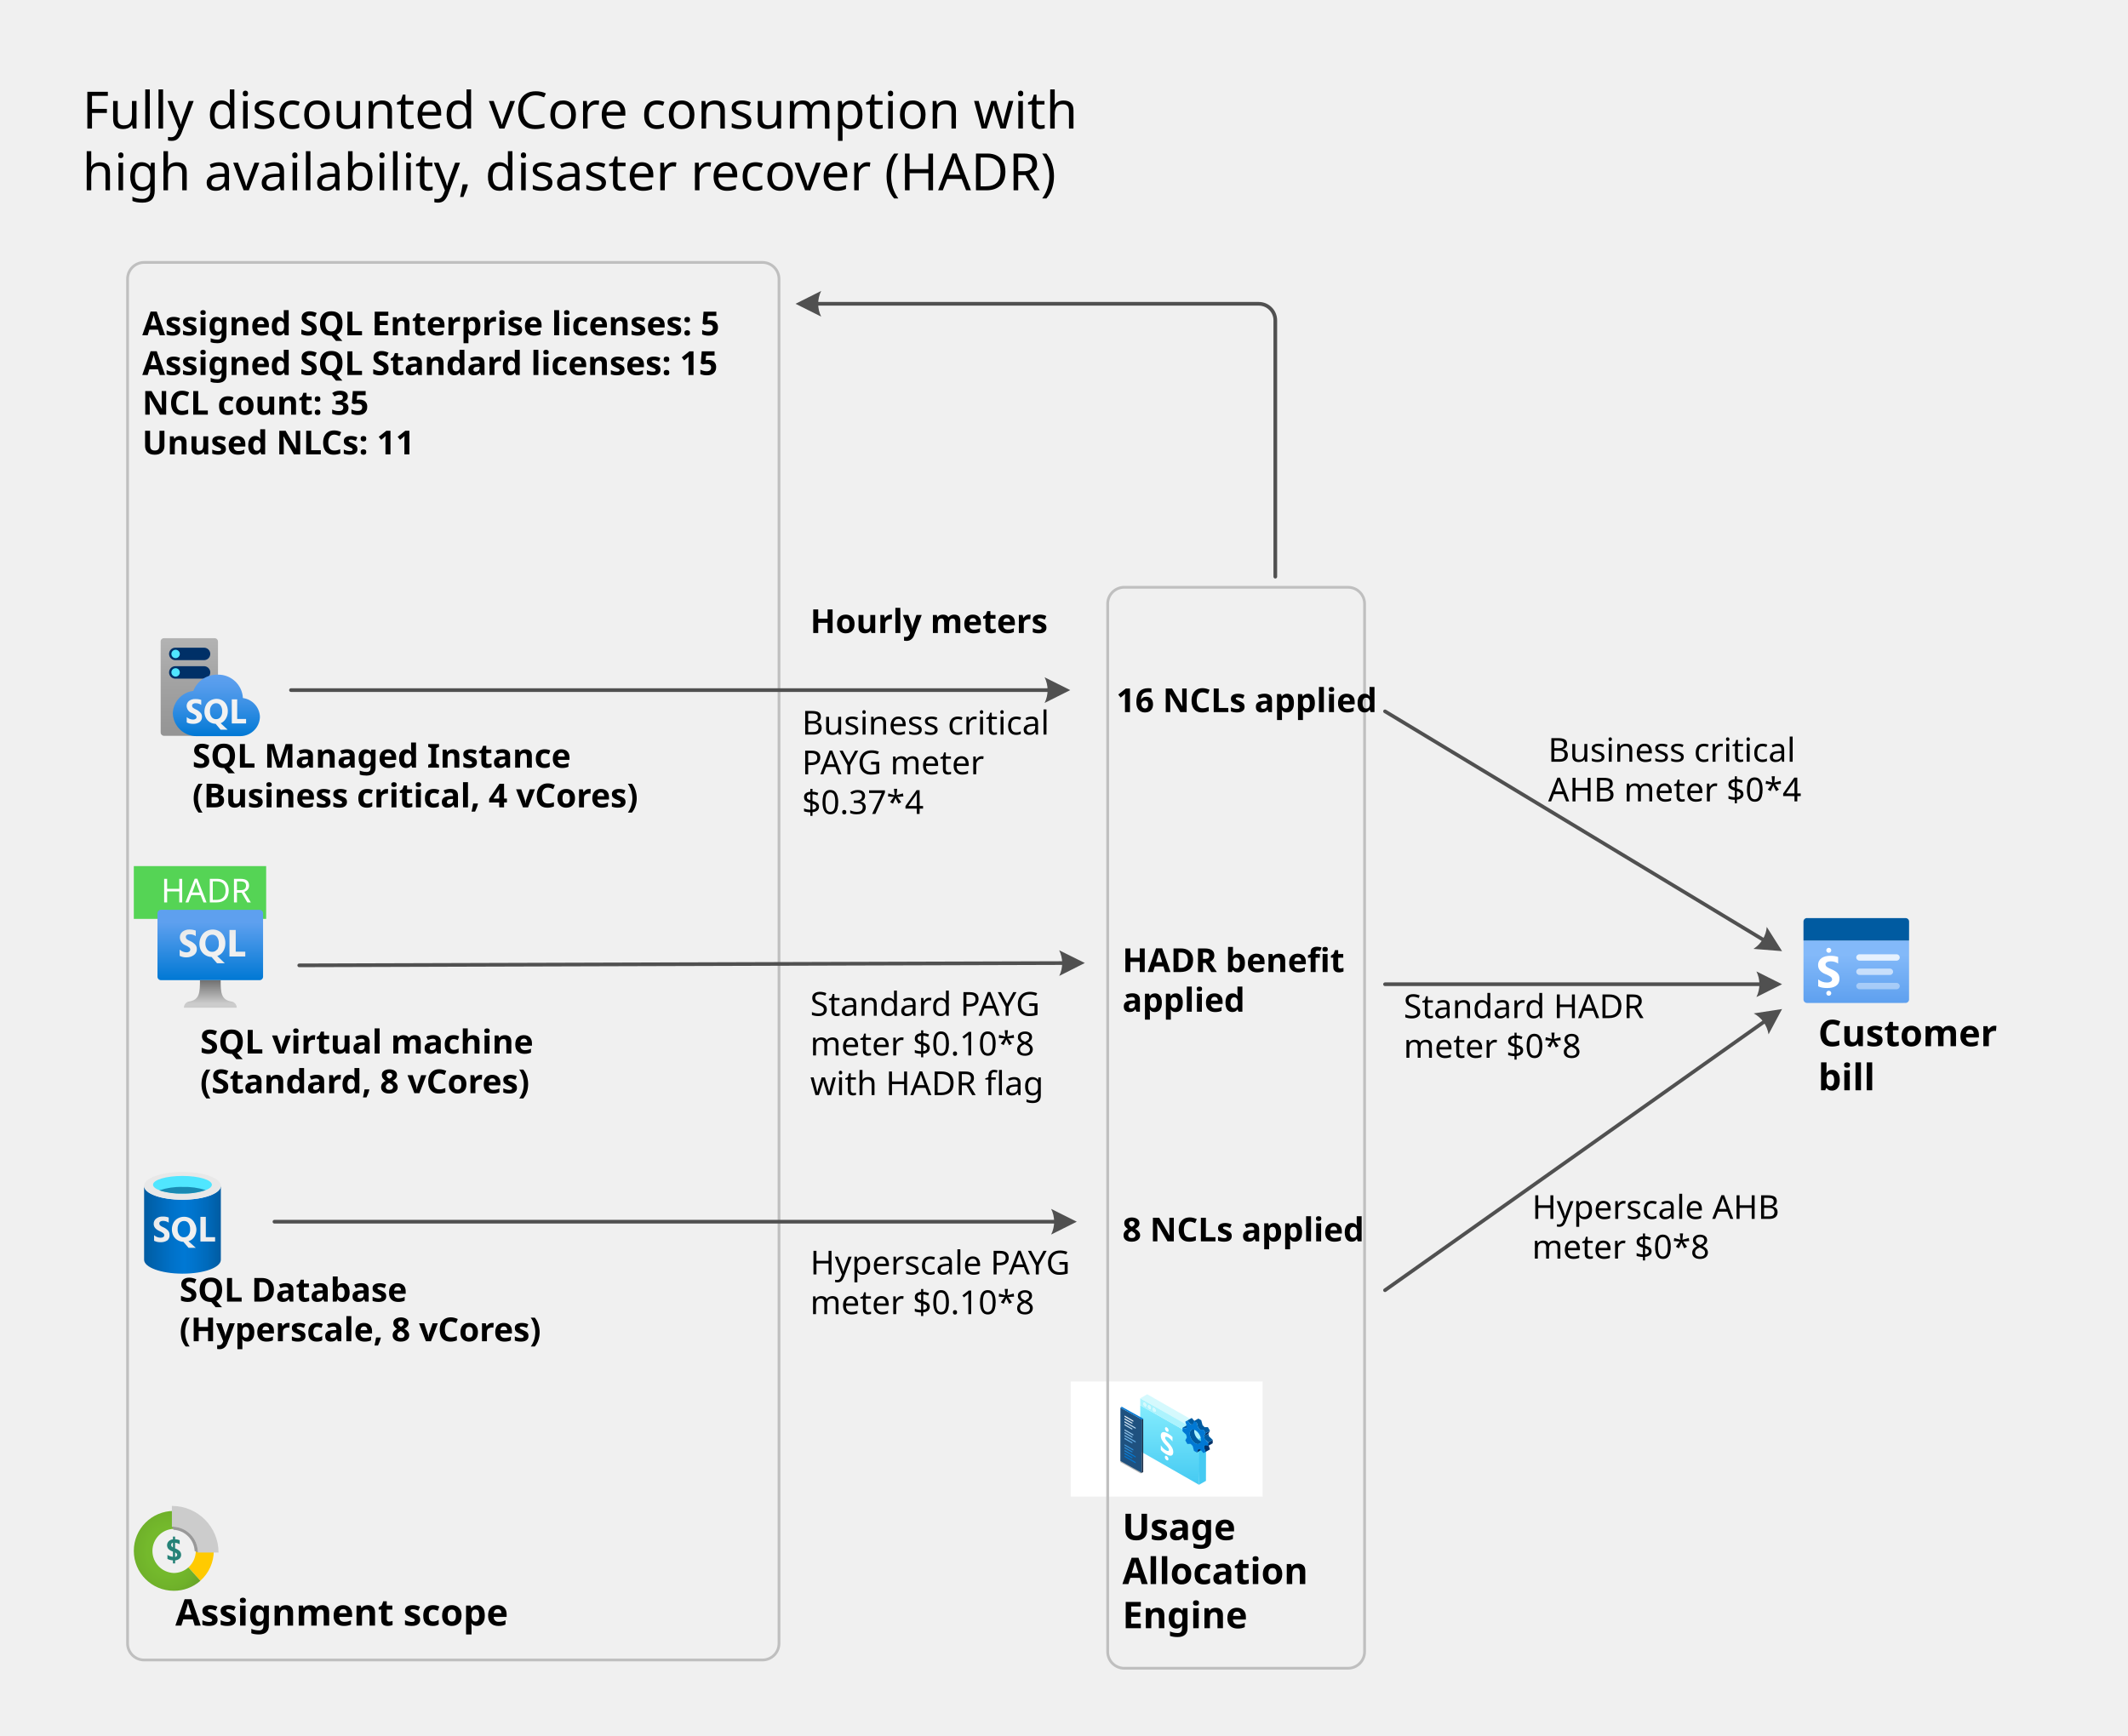
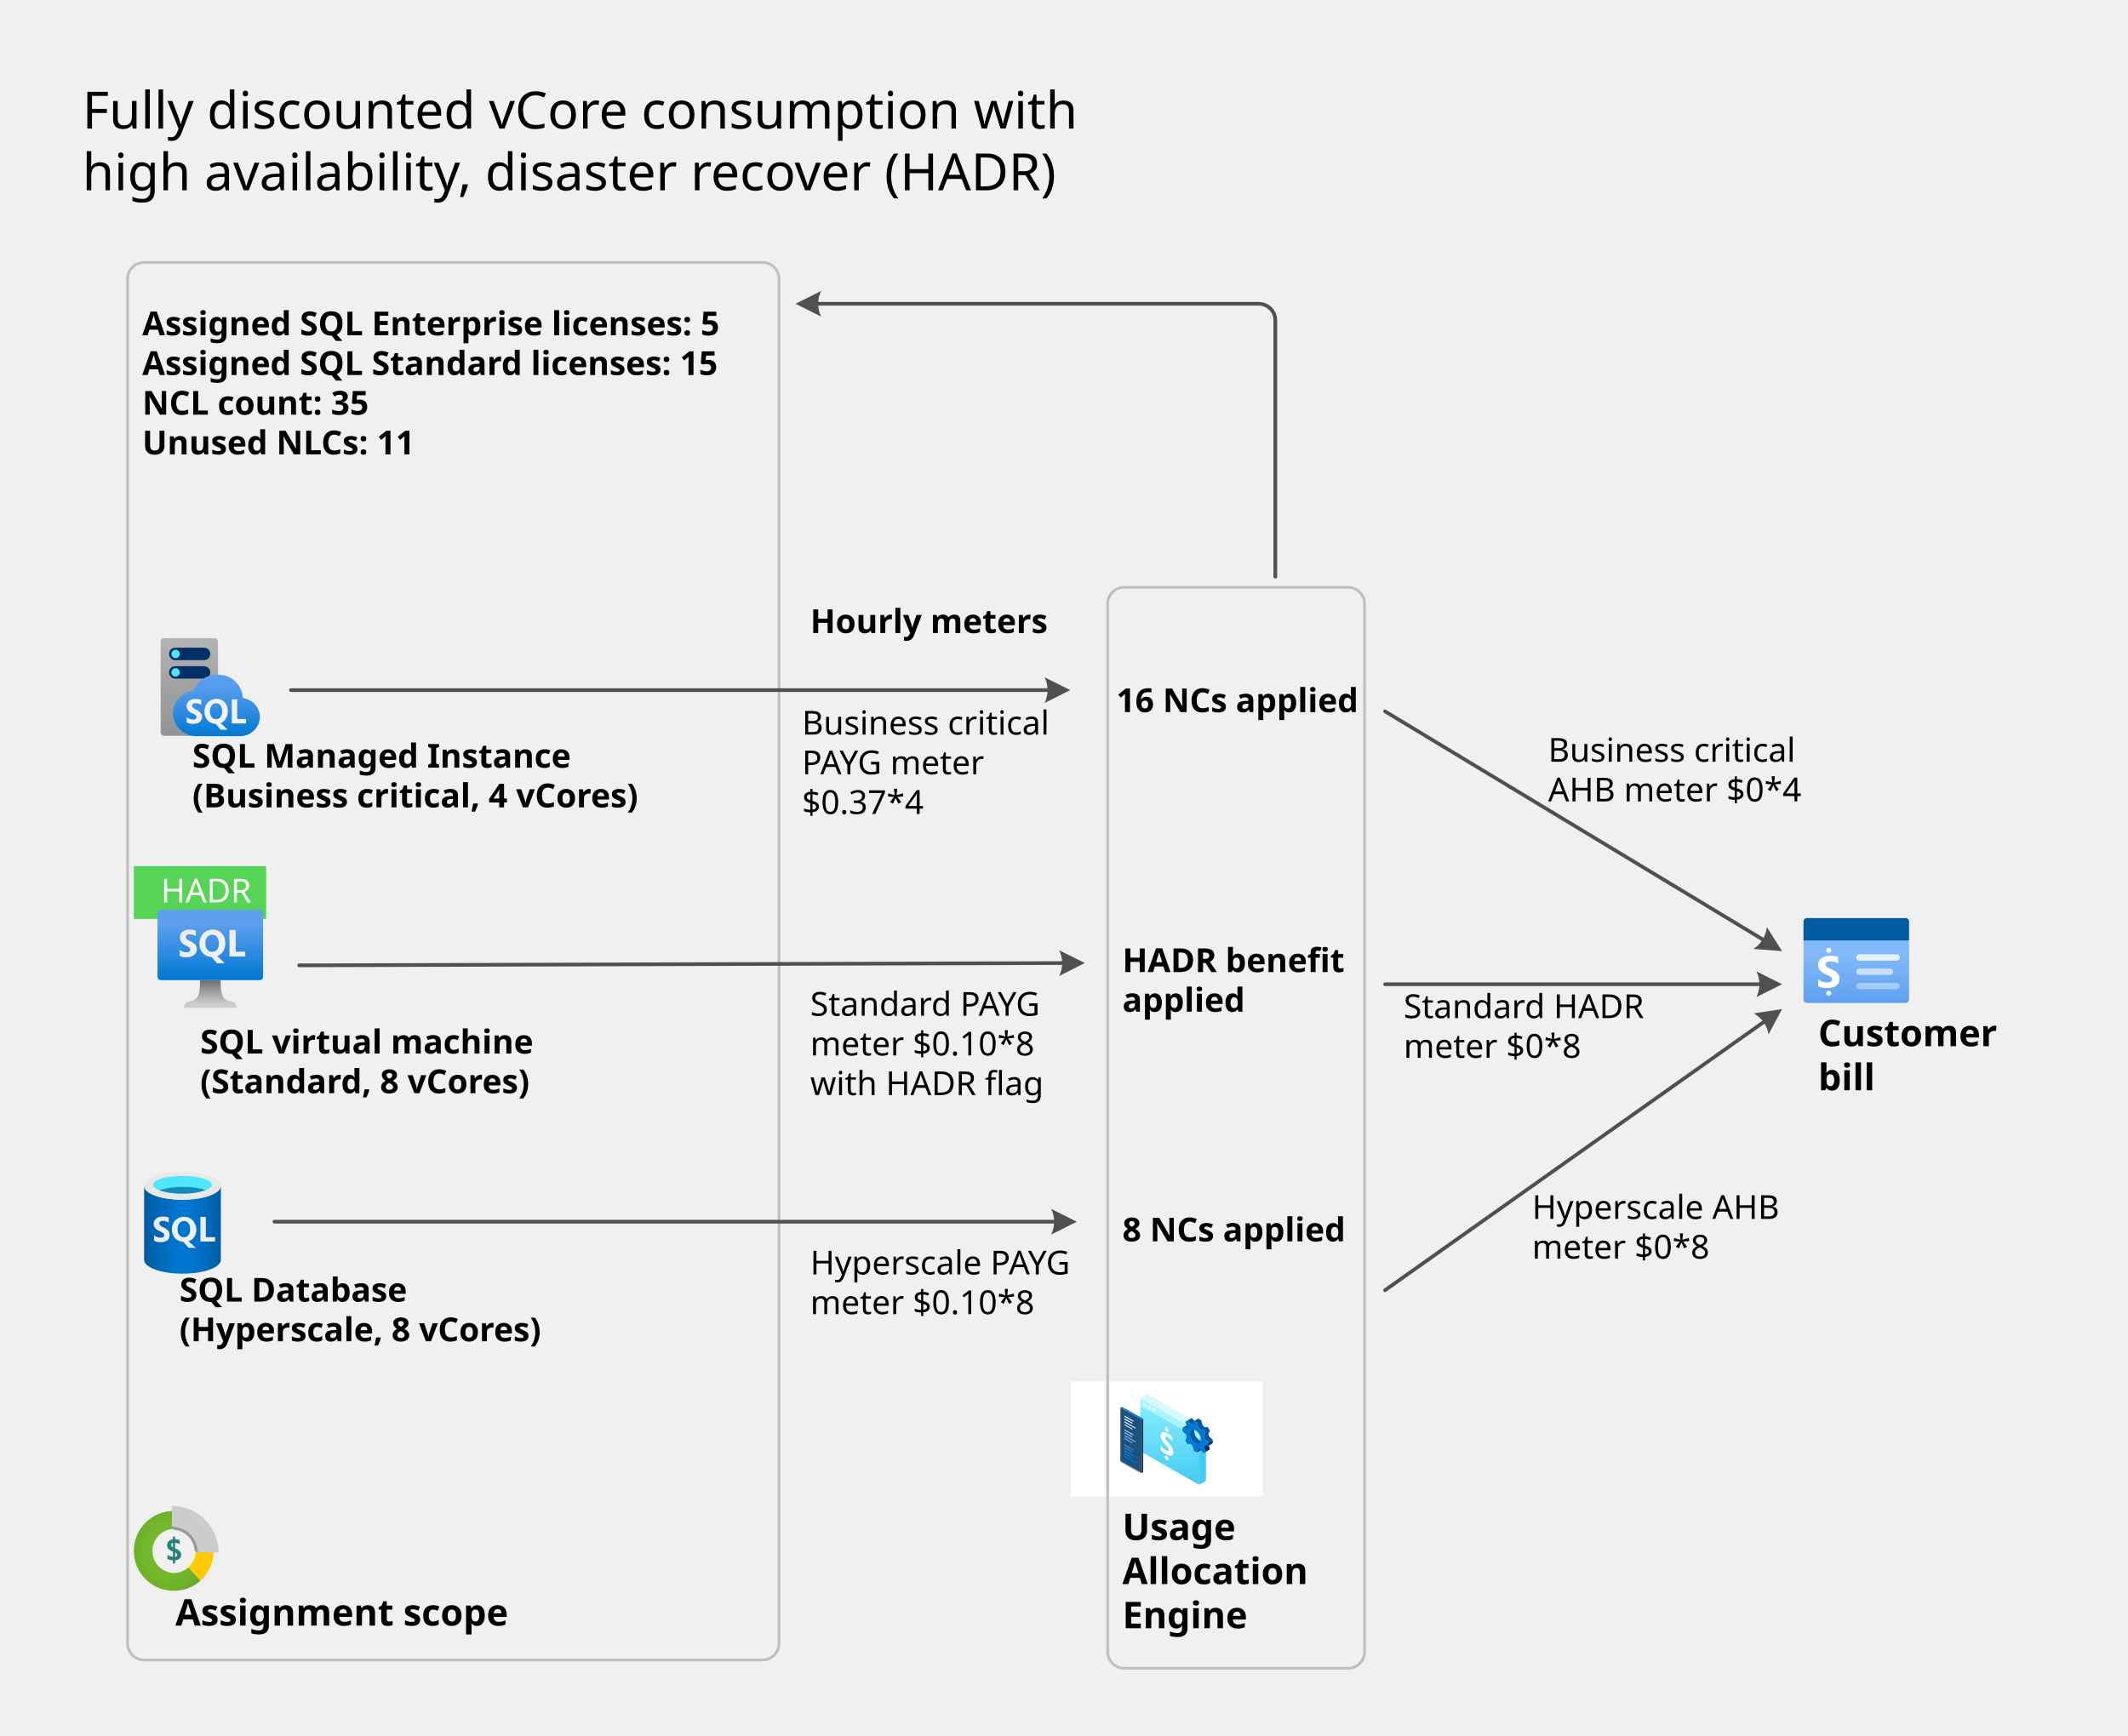
<svg xmlns="http://www.w3.org/2000/svg" xmlns:xlink="http://www.w3.org/1999/xlink" width="8.039in" height="6.559in" viewBox="0 0 578.796 472.277" xml:space="preserve" color-interpolation-filters="sRGB" class="st49" style="background-color: white">
  <style type="text/css">
	
		.st1 {fill:#55d455;stroke:none;stroke-linecap:round;stroke-linejoin:round;stroke-width:1.5}
		.st2 {fill:#ffffff;font-family:Calibri;font-size:0.75em}
		.st3 {fill:none;stroke:#bfbfbf;stroke-linecap:round;stroke-linejoin:round;stroke-width:0.75}
		.st4 {fill:url(#grad0-12);stroke:none;stroke-linecap:butt;stroke-width:0.75}
		.st5 {fill:#003067;stroke:none;stroke-linecap:butt;stroke-width:0.75}
		.st6 {fill:#50e6ff;stroke:none;stroke-linecap:butt;stroke-width:0.75}
		.st7 {fill:url(#grad0-24);stroke:none;stroke-linecap:butt;stroke-width:0.75}
		.st8 {fill:#f2f2f2;stroke:none;stroke-linecap:butt;stroke-width:0.75}
		.st9 {fill:url(#grad0-33);stroke:none;stroke-linecap:butt;stroke-width:0.75}
		.st10 {fill:url(#grad0-37);stroke:none;stroke-linecap:butt;stroke-width:0.75}
		.st11 {fill:url(#grad3-41);stroke:none;stroke-linecap:butt;stroke-width:0.75}
		.st12 {fill:#258277;stroke:none;stroke-linecap:butt;stroke-width:0.75}
		.st13 {fill:#ffca00}
		.st14 {stroke:none;stroke-linecap:butt;stroke-width:0.75}
		.st15 {fill:url(#grad3-52);stroke:none;stroke-linecap:butt;stroke-width:0.75}
		.st16 {fill:#cccccc;stroke:none;stroke-linecap:butt;stroke-width:0.75}
		.st17 {fill:#999999;stroke:none;stroke-linecap:butt;stroke-width:0.75}
		.st18 {fill:url(#grad0-62);stroke:none;stroke-linecap:butt;stroke-width:34}
		.st19 {fill:#005ba1;stroke:none;stroke-linecap:butt;stroke-width:34}
		.st20 {fill:#ffffff;fill-opacity:0.8;stroke:none;stroke-linecap:butt;stroke-width:34}
		.st21 {fill:#ffffff;fill-opacity:0.6;stroke:none;stroke-linecap:butt;stroke-width:34}
		.st22 {fill:#ffffff;fill-opacity:0.4;stroke:none;stroke-linecap:butt;stroke-width:34}
		.st23 {fill:#ffffff;stroke:none;stroke-linecap:butt;stroke-width:34}
		.st24 {fill:#ffffff;stroke:none;stroke-linecap:butt;stroke-width:2.04}
		.st25 {fill:url(#grad0-82);stroke:none;stroke-linecap:butt;stroke-width:2.04}
		.st26 {fill:#45caf2;stroke:none;stroke-linecap:butt;stroke-width:2.04}
		.st27 {fill:#acf3fd;stroke:none;stroke-linecap:butt;stroke-width:2.04}
		.st28 {fill:#d5f9fd;stroke:none;stroke-linecap:butt;stroke-width:2.04}
		.st29 {fill:#000000;fill-opacity:0.3;stroke:none;stroke-linecap:butt;stroke-width:2.04}
		.st30 {fill:#1f517f;stroke:none;stroke-linecap:butt;stroke-width:2.04}
		.st31 {fill:#1a2c45;stroke:none;stroke-linecap:butt;stroke-width:2.04}
		.st32 {fill:#0078d4;stroke:none;stroke-linecap:butt;stroke-width:2.04}
		.st33 {fill:url(#grad0-102)}
		.st34 {stroke:none;stroke-linecap:butt;stroke-width:2.04}
		.st35 {fill:#005ba1;stroke:none;stroke-linecap:butt;stroke-width:2.04}
		.st36 {fill:#fafafa;stroke:none;stroke-linecap:butt;stroke-width:2.04}
		.st37 {fill:#003067;stroke:none;stroke-linecap:butt;stroke-width:2.04}
		.st38 {fill:none;stroke:none;stroke-linecap:round;stroke-linejoin:round;stroke-width:0.75}
		.st39 {fill:#000000;font-family:Segoe UI;font-size:0.833em;font-weight:bold}
		.st40 {font-size:1em}
		.st41 {fill:#000000;font-family:Segoe UI;font-size:1.167em}
		.st42 {fill:url(#grad0-129);stroke:none;stroke-linecap:butt;stroke-width:0.75}
		.st43 {fill:#e8e8e8;stroke:none;stroke-linecap:butt;stroke-width:0.75}
		.st44 {fill:#198ab3;stroke:none;stroke-linecap:butt;stroke-width:0.75}
		.st45 {fill:#000000;font-family:Segoe UI Light;font-size:0.75em;font-weight:bold}
		.st46 {marker-end:url(#mrkr5-178);stroke:#505050;stroke-linecap:round;stroke-linejoin:round;stroke-width:1}
		.st47 {fill:#505050;fill-opacity:1;stroke:#505050;stroke-opacity:1;stroke-width:0.284}
		.st48 {fill:#000000;font-family:Segoe UI Light;font-size:0.75em}
		.st49 {fill:none;fill-rule:evenodd;font-size:12px;overflow:visible;stroke-linecap:square;stroke-miterlimit:3}
	
	</style>
  <defs id="Patterns_And_Gradients">
    <linearGradient id="grad0-12" x1="0" y1="0" x2="1" y2="0" gradientTransform="rotate(-90 0.5 0.5)">
      <stop offset="0" stop-color="#949494" stop-opacity="1" />
      <stop offset="0.53" stop-color="#a2a2a2" stop-opacity="1" />
      <stop offset="1" stop-color="#b3b3b3" stop-opacity="1" />
    </linearGradient>
    <linearGradient id="grad0-24" x1="0" y1="0" x2="1" y2="0" gradientTransform="rotate(-90 0.5 0.5)">
      <stop offset="0" stop-color="#0078d4" stop-opacity="1" />
      <stop offset="0.16" stop-color="#1380da" stop-opacity="1" />
      <stop offset="0.53" stop-color="#3c91e5" stop-opacity="1" />
      <stop offset="0.82" stop-color="#559cec" stop-opacity="1" />
      <stop offset="1" stop-color="#5ea0ef" stop-opacity="1" />
    </linearGradient>
    <linearGradient id="grad0-33" x1="0" y1="0" x2="1" y2="0" gradientTransform="rotate(-90 0.5 0.5)">
      <stop offset="0" stop-color="#0078d4" stop-opacity="1" />
      <stop offset="0.82" stop-color="#5ea0ef" stop-opacity="1" />
    </linearGradient>
    <linearGradient id="grad0-37" x1="0" y1="0" x2="1" y2="0" gradientTransform="rotate(-90 0.5 0.5)">
      <stop offset="0.15" stop-color="#cccccc" stop-opacity="1" />
      <stop offset="1" stop-color="#707070" stop-opacity="1" />
    </linearGradient>
    <radialGradient id="grad3-41" cx="0.5" cy="0.5" r="0.73">
      <stop offset="0" stop-color="#f2f2f2" stop-opacity="1" />
      <stop offset="0.58" stop-color="#eeeeee" stop-opacity="1" />
      <stop offset="1" stop-color="#e6e6e6" stop-opacity="1" />
    </radialGradient>
    <radialGradient id="grad3-52" cx="0.5" cy="0.5" r="0.73">
      <stop offset="0" stop-color="#76bc2d" stop-opacity="1" />
      <stop offset="0.41" stop-color="#74b92c" stop-opacity="1" />
      <stop offset="0.66" stop-color="#6fb12a" stop-opacity="1" />
      <stop offset="0.88" stop-color="#66a227" stop-opacity="1" />
      <stop offset="1" stop-color="#5e9624" stop-opacity="1" />
    </radialGradient>
    <linearGradient id="grad0-62" x1="0" y1="0" x2="1" y2="0" gradientTransform="rotate(-90 0.5 0.5)">
      <stop offset="0" stop-color="#5ea0ef" stop-opacity="1" />
      <stop offset="0.775" stop-color="#83b9f9" stop-opacity="1" />
    </linearGradient>
    <linearGradient id="grad0-82" x1="0" y1="0" x2="1" y2="0" gradientTransform="rotate(90 0.5 0.5)">
      <stop offset="0" stop-color="#84ecfd" stop-opacity="1" />
      <stop offset="1" stop-color="#45caf2" stop-opacity="1" />
    </linearGradient>
    <linearGradient id="grad0-102" x1="0" y1="0" x2="1" y2="0" gradientTransform="rotate(89.87553 0.5 0.5)">
      <stop offset="0.045" stop-color="#ffffff" stop-opacity="1" />
      <stop offset="0.845" stop-color="#0078d4" stop-opacity="1" />
    </linearGradient>
    <linearGradient id="grad0-129" x1="0" y1="0" x2="1" y2="0" gradientTransform="rotate(0 0.5 0.5)">
      <stop offset="0" stop-color="#005ba1" stop-opacity="1" />
      <stop offset="0.07" stop-color="#0060a9" stop-opacity="1" />
      <stop offset="0.36" stop-color="#0071c8" stop-opacity="1" />
      <stop offset="0.52" stop-color="#0078d4" stop-opacity="1" />
      <stop offset="0.64" stop-color="#0074cd" stop-opacity="1" />
      <stop offset="0.82" stop-color="#006abb" stop-opacity="1" />
      <stop offset="1" stop-color="#005ba1" stop-opacity="1" />
    </linearGradient>
  </defs>
  <defs id="Markers">
    <g id="lend5">
      <path d="M 2 1 L 0 0 L 1.981 -0.993 C 1.672 -0.365 1.673 0.373 1.985 1 " style="stroke:none" />
    </g>
    <marker id="mrkr5-178" class="st47" refX="-6.16" orient="auto" markerUnits="strokeWidth" overflow="visible">
      <use xlink:href="#lend5" transform="scale(-3.52,-3.52) " />
    </marker>
  </defs>
  <g>
    <g id="shape1246-1" transform="translate(36.375,-222.264)">
      <rect x="0" y="457.916" width="36" height="14.361" class="st1" />
      <text x="7.38" y="467.8" class="st2">HADR</text>
    </g>
    <g id="shape1-4" transform="translate(34.6758,-20.625)">
      <rect x="0" y="92.027" width="177.199" height="380.25" rx="4.5" ry="4.5" class="st3" />
    </g>
    <g id="group63-6" transform="translate(228.093,-171.766)">
      <g id="group64-7">
				</g>
    </g>
    <g id="group1120-8" transform="translate(43.6758,-271.986)">
      <g id="shape1121-9" transform="translate(-1.3689E-13,-0.0952941)">
        <path d="M15.6 471.37 a0.921 0.921 0 0 1 -0.905 0.905 L0.91 472.28 a0.905 0.905 0 0 1 -0.905         -0.905 L0 446.63 a0.889 0.889 0 0 1 0.905 -0.905 L14.69 445.72 a0.905 0.905 0 0         1 0.905 0.905 L15.6 471.37 Z" class="st4" />
      </g>
      <g id="shape1122-13" transform="translate(2.28706,-15.6441)">
        <path d="M-0 470.58 A1.699 1.699 0 0 1 1.68 468.89 L9.47 468.89 A1.699 1.699 0 0 1 11.21 470.58 A1.699         1.699 0 0 1 9.47 472.28 L1.68 472.28 A1.699 1.699 0 0 1 -0 470.58 Z" class="st5" />
      </g>
      <g id="shape1123-15" transform="translate(2.28706,-20.6788)">
        <path d="M0 470.59 A1.699 1.699 0 0 1 1.68 468.89 L9.47 468.89 A1.699 1.699 0 0 1 11.21 470.59 A1.699 1.699         0 0 1 9.47 472.28 L1.68 472.28 A1.699 1.699 0 0 1 0 470.59 Z" class="st5" />
      </g>
      <g id="shape1124-17" transform="translate(2.92235,-21.2188)">
        <ellipse cx="1.144" cy="471.134" rx="1.144" ry="1.144" class="st6" />
      </g>
      <g id="shape1125-19" transform="translate(2.92235,-16.2)">
        <ellipse cx="1.144" cy="471.134" rx="1.144" ry="1.144" class="st6" />
      </g>
      <g id="shape1126-21" transform="translate(3.30353,-1.13687E-13)">
        <path d="M23.7 467.02 A5.336 5.336 -180 0 0 19.07 461.91 A6.702 6.702 -180 0 0 12.17 455.55 A6.861 6.861         -180 0 0 5.59 459.97 A6.353 6.353 -180 0 0 -0 466.08 A6.448 6.448 -180 0 0 6.67 472.28 L7.26         472.28 L18.14 472.28 L18.41 472.28 A5.384 5.384 -180 0 0 23.7 467.02 Z" class="st7" />
      </g>
      <g id="shape1127-25" transform="translate(7.06765,-1.76294)">
        <path d="M13.75 469.37 L13.75 464.03 L12.28 464.03 L12.28 470.58 L16.17 470.58 L16.17 469.37 L13.75 469.37 ZM2.48         466.75 A3.542 3.542 0 0 1 1.67 466.26 a0.699 0.699 0 0 1 -0.191 -0.508 a0.54 0.54 0         0 1 0.238 -0.476 A1.048 1.048 0 0 1 2.38 465.08 A2.636 2.636 0 0 1 3.97 465.54 L3.97 464.18         A4.59 4.59 -180 0 0 2.38 463.94 A2.684 2.684 -180 0 0 0.65 464.46 A1.747 1.747 -180 0 0 -0 465.88         A2.128 2.128 -180 0 0 1.49 467.78 A3.986 3.986 0 0 1 2.46 468.35 a0.667 0.667 0 0 1 0.238         0.508 a0.54 0.54 0 0 1 -0.238 0.476 A1.191 1.191 0 0 1 1.75 469.53 A2.589 2.589 0 0         1 0.03 468.86 L0.03 470.32 A3.574 3.574 -180 0 0 1.67 470.69 A3.034 3.034 -180 0 0 3.49 470.24         A1.699 1.699 -180 0 0 4.18 468.8 A1.588 1.588 -180 0 0 3.78 467.69 A3.748 3.748 -180 0 0         2.48 466.75 ZM10.67 469.26 A3.764 3.764 -180 0 0 11.2 467.26 A3.621 3.621 -180 0 0 10.8 465.48         A2.811 2.811 -180 0 0 9.7 464.3 A3.081 3.081 -180 0 0 8.02 463.89 A3.51 3.51 -180 0 0 6.43 464.35         A2.97 2.97 -180 0 0 5.27 465.57 A4.002 4.002 -180 0 0 4.84 467.39 A3.589 3.589 -180 0 0 5.23         469.05 A2.97 2.97 -180 0 0 6.31 470.23 A3.176 3.176 -180 0 0 7.89 470.69 L9.24 472.28 L11.15 472.28         L9.26 470.53 A2.891 2.891 -180 0 0 10.67 469.26 ZM9.2 468.86 A1.461 1.461 0 0 1 7.99 469.42         A1.445 1.445 0 0 1 6.8 468.85 A2.382 2.382 0 0 1 6.35 467.26 A2.319 2.319 0 0 1 6.81 465.67         A1.461 1.461 0 0 1 8.04 465.08 A1.366 1.366 0 0 1 9.21 465.67 A2.446 2.446 0 0 1 9.66 467.26         A2.335 2.335 0 0 1 9.2 468.86 Z" class="st8" />
      </g>
    </g>
    <g id="group1128-27" transform="translate(42.8144,-198.086)">
      <g id="group1129-28">
        <g id="group1130-29">
          <g id="shape1131-30" transform="translate(0,-7.50769)">
            <path d="M0 471.33 a0.951 0.951 -180 0 0 0.951 0.951 L27.77 472.28 a0.951 0.951 -180 0 0 0.951           -0.951 L28.72 454.09 a0.951 0.951 -180 0 0 -0.951 -0.951 L0.95 453.13 a0.951 0.951           -180 0 0 -0.951 0.951 L0 471.33 Z" class="st9" />
          </g>
          <g id="shape1132-34" transform="translate(7.18496,0)">
            <path d="M12.94 470.58 C10.11 470.14 9.99 468.08 10 464.79 L4.37 464.79 C4.37 468.08 4.26 470.14 1.43 470.58           A1.699 1.699 -180 0 0 -0 472.28 L14.37 472.28 A1.699 1.699 -180 0 0 12.94 470.58 Z" class="st10" />
          </g>
        </g>
        <g id="shape1133-38" transform="translate(6.02993,-12.1108)">
          <path d="M15.25 469.13 L15.25 463.22 L13.55 463.22 L13.55 470.44 L17.85 470.44 L17.85 469.13 L15.25 469.13 ZM2.79          466.21 A3.397 3.397 0 0 1 1.9 465.69 a0.764 0.764 0 0 1 -0.221 -0.578 a0.611          0.611 0 0 1 0.272 -0.527 A1.172 1.172 0 0 1 2.68 464.4 A2.82 2.82 0 0 1 4.38          464.89 L4.38 463.39 A4.705 4.705 -180 0 0 2.68 463.1 A2.939 2.939 -180 0 0 0.76 463.7 A1.902          1.902 -180 0 0 0.05 465.26 A2.344 2.344 -180 0 0 1.55 467.37 A4.229 4.229 0 0 1 2.62 468          a0.696 0.696 0 0 1 0.272 0.561 a0.679 0.679 0 0 1 -0.272 0.544 A1.291          1.291 0 0 1 1.9 469.32 A2.871 2.871 0 0 1 0 468.57 L0 470.27 A3.856 3.856 -180 0 0 1.87          470.68 A3.397 3.397 -180 0 0 3.92 470.02 A1.902 1.902 -180 0 0 4.67 468.42 A1.699 1.699          -180 0 0 4.23 467.2 A4.314 4.314 -180 0 0 2.79 466.21 ZM11.86 469 A4.077 4.077 -180 0 0          12.43 466.79 A4.145 4.145 -180 0 0 11.99 464.87 A3.142 3.142 -180 0 0 10.77 463.56 A3.482          3.482 -180 0 0 9.07 463.1 A3.788 3.788 -180 0 0 7.18 463.58 A3.21 3.21 -180 0 0 5.89 464.94          A4.195 4.195 -180 0 0 5.37 466.94 A4.145 4.145 -180 0 0 5.78 468.78 A3.261 3.261 -180          0 0 6.98 470.07 A3.499 3.499 -180 0 0 8.68 470.58 L10.17 472.28 L12.28 472.28 L10.23 470.31          A3.023 3.023 -180 0 0 11.86 469 ZM10.16 468.56 A1.597 1.597 0 0 1 8.83 469.17 A1.563 1.563          0 0 1 7.51 468.54 A2.633 2.633 0 0 1 7 466.84 A2.667 2.667 0 0 1 7.51 465.14 A1.699 1.699          0 0 1 8.87 464.51 A1.529 1.529 0 0 1 10.17 465.14 A2.803 2.803 0 0 1 10.65 466.84 A2.548          2.548 0 0 1 10.23 468.56 L10.16 468.56 Z" class="st11" />
        </g>
      </g>
    </g>
    <g id="group1165-42" transform="translate(36.375,-39.4542)">
      <g id="group1166-43">
        <g id="shape1167-44" transform="translate(9.04023,-7.45284)">
          <path d="M3.83 469.89 A1.358 1.358 0 0 1 3.41 470.96 A2.023 2.023 0 0 1 2.2 471.46 L2.2 472.28 L1.6 472.28          L1.6 471.44 A3.204 3.204 0 0 1 0.11 471.06 L0.11 469.96 A2.444 2.444 -180 0 0 0.79 470.3          A3.38 3.38 -180 0 0 1.6 470.49 L1.6 469.07 A3.285 3.285 0 0 1 0.37 468.35 A1.561 1.561          0 0 1 0.45 466.25 A1.914 1.914 0 0 1 1.6 465.73 L1.6 464.99 L2.19 464.99 L2.19 465.72 A3          3 0 0 1 3.44 465.99 L3.44 467.08 A3.095 3.095 -180 0 0 2.19 466.66 L2.19 468.2 A3.177          3.177 0 0 1 3.44 468.94 A1.358 1.358 0 0 1 3.83 469.89 ZM1.6 467.95 L1.6 466.68 a0.543          0.543 -180 0 0 -0.489 0.57 C1.11 467.54 1.29 467.77 1.66 467.95 L1.6 467.95 ZM2.76 469.94          C2.76 469.68 2.57 469.48 2.19 469.3 L2.19 470.53 C2.57 470.46 2.76 470.27 2.76 469.94 Z" class="st12" />
        </g>
        <g id="shape1168-46" transform="translate(14.8514,-2.72863)">
          <path d="M6.9 464.15 L2.01 464.15 A6.014 6.014 0 0 1 0 468.63 L3.24 472.28 A10.86 10.86 -180 0 0 6.9          464.13 L6.9 464.15 Z" class="st13" />
          <path d="M6.9 464.15 L2.01 464.15 A6.014 6.014 0 0 1 0 468.63 L3.24 472.28 A10.86 10.86 -180 0 0 6.9          464.13" class="st14" />
        </g>
        <g id="shape1169-49">
          <path d="M10.86 467.44 A6.014 6.014 0 0 1 10.86 455.42 L10.86 450.56 A10.86 10.86 -180 0 0 0 461.42 A10.86          10.86 -180 0 0 10.86 472.28 A10.86 10.86 -180 0 0 18.11 469.56 L14.85 465.91 A5.946 5.946          0 0 1 10.86 467.44 Z" class="st15" />
        </g>
        <g id="shape1170-53" transform="translate(10.3579,-10.4122)">
          <path d="M0 459.6 L0 465.25 A6.91 6.91 0 0 1 7.02 472.28 L12.69 472.28 A12.679 12.679 -180 0 0 0 459.6          Z" class="st16" />
        </g>
        <g id="shape1171-55" transform="translate(10.3579,-10.4122)">
          <path d="M7.05 472.28 A6.964 6.964 -180 0 0 0.18 465.25 L0 465.25 L0.45 466.09 A6.109 6.109 0 0 1 6.19          471.86 L7.05 472.28 Z" class="st17" />
        </g>
      </g>
    </g>
    <g id="group1172-57" transform="translate(490.544,-199.395)">
      <g id="group1173-58">
        <g id="shape1174-59">
          <path d="M0 455.31 L28.72 455.31 L28.72 471.32 a0.957 0.957 0 0 1 -0.957 0.957 L0.96 472.28 a0.957          0.957 0 0 1 -0.957 -0.957 L0 455.31 Z" class="st18" />
        </g>
        <g id="shape1175-63" transform="translate(0,-16.9704)">
          <path d="M0.96 466.16 L27.77 466.16 a0.957 0.957 0 0 1 0.957 0.957 L28.72 472.28 L0 472.28 L0 467.11          a0.957 0.957 0 0 1 0.957 -0.959 Z" class="st19" />
        </g>
        <g id="shape1176-65" transform="translate(14.3614,-11.5115)">
          <path d="M0 471.41 a0.865 0.865 -180 0 0 0.865 0.865 L10.96 472.28 a0.865 0.865 -180 0 0 0.865          -0.865 a0.865 0.865 -180 0 0 -0.865 -0.865 L0.86 470.55 a0.865 0.865 -180 0          0 -0.865 0.865 Z" class="st20" />
        </g>
        <g id="shape1177-67" transform="translate(14.3614,-7.61953)">
          <path d="M0 471.41 a0.865 0.865 -180 0 0 0.865 0.865 L9.15 472.28 a0.865 0.865 -180 0 0 0.865          -0.865 a0.865 0.865 -180 0 0 -0.865 -0.865 L0.86 470.55 a0.865 0.865 -180 0          0 -0.865 0.865 Z" class="st21" />
        </g>
        <g id="shape1178-69" transform="translate(14.3614,-3.72599)">
          <path d="M0 471.41 a0.865 0.865 -180 0 0 0.865 0.865 L10.96 472.28 a0.865 0.865 -180 0 0 0.865          -0.865 a0.865 0.865 -180 0 0 -0.865 -0.865 L0.86 470.55 a0.865 0.865 -180 0          0 -0.865 0.865 Z" class="st22" />
        </g>
        <g id="shape1179-71" transform="translate(3.97652,-2.16747)">
          <path d="M3.58 460.12 a0.672 0.672 0 1 1 -0.67 -0.67 a0.67 0.67 0 0 1 0.67 0.67 ZM3.58 471.8          a0.672 0.672 0 1 1 -0.67 -0.67 a0.672 0.672 0 0 1 0.67 0.67 ZM0.03 469.92 L0.03          468.03 A3.641 3.641 -180 0 0 2.37 468.89 A2.713 2.713 -180 0 0 3 468.83 A1.463 1.463          -180 0 0 3.45 468.64 a0.78 0.78 -180 0 0 0.27 -0.271 a0.686 0.686 -180 0 0          0.089 -0.341 a0.739 0.739 -180 0 0 -0.142 -0.444 A1.545 1.545 -180 0 0 3.28          467.23 A4.085 4.085 -180 0 0 2.7 466.91 C2.47 466.81 2.23 466.7 1.97 466.59 A3.726 3.726          0 0 1 0.49 465.58 A2.212 2.212 0 0 1 0 464.14 A2.306 2.306 0 0 1 0.27 463 A2.264 2.264          0 0 1 0.99 462.21 A3.231 3.231 0 0 1 2.06 461.76 A5.425 5.425 0 0 1 3.33 461.62 A7.583          7.583 0 0 1 4.51 461.7 A4.628 4.628 0 0 1 5.45 461.94 L5.45 463.71 A2.788 2.788 -180 0          0 4.99 463.45 A3.699 3.699 -180 0 0 4.47 463.26 A4.048 4.048 -180 0 0 3.44 463.12 A2.603          2.603 -180 0 0 2.85 463.18 A1.53 1.53 -180 0 0 2.4 463.35 a0.857 0.857 -180 0 0 -0.284          0.27 a0.638 0.638 -180 0 0 -0.101 0.351 a0.678 0.678 -180 0 0 0.112 0.383          A1.294 1.294 -180 0 0 2.44 464.68 A3.375 3.375 -180 0 0 2.95 464.97 C3.14 465.07 3.37 465.17          3.61 465.27 A7.538 7.538 0 0 1 4.53 465.73 A3.298 3.298 0 0 1 5.23 466.27 A2.125 2.125          0 0 1 5.67 466.96 A2.765 2.765 0 0 1 5.55 469.05 A2.193 2.193 0 0 1 4.82 469.83 A3.152          3.152 0 0 1 3.75 470.26 A6.158 6.158 0 0 1 2.45 470.39 A7.253 7.253 0 0 1 1.12 470.28          A4.034 4.034 0 0 1 0.03 469.92 Z" class="st23" />
        </g>
      </g>
    </g>
    <g id="group1180-73" transform="translate(291.219,-65.0738)">
      <g id="group1181-74">
        <g id="shape1182-75">
          <rect x="0" y="440.952" width="52.209" height="31.325" class="st24" />
        </g>
        <g id="shape1183-77" transform="translate(32.8021,-16.6228)">
          <path d="M1.71 470.35 L1.71 472.28 L0 471.32 L0 469.37 L1.71 470.35 Z" class="st24" />
        </g>
        <g id="shape1184-79" transform="translate(18.8944,-3.21867)">
          <path d="M16.01 472.28 L0 463.13 L0.03 450.64 L16.3 459.9 L16.01 472.28 Z" class="st25" />
        </g>
        <g id="shape1185-83" transform="translate(34.9014,-3.21937)">
          <path d="M0.03 458.28 L1.92 457.19 L1.89 471.21 L0 472.28 L0.03 458.28 Z" class="st26" />
        </g>
        <g id="shape1186-85" transform="translate(18.9207,-15.7135)">
          <path d="M0 461.24 L16.27 470.25 L16.27 470.84 L15.98 472.28 L0 463.13 L0 461.24 L0 461.24 ZM2.49 464.12 C2.73          464.25 2.91 464.15 2.91 463.89 a0.921 0.921 -180 0 0 -0.394 -0.701 C2.28 463.06 2.1          463.16 2.1 463.42 a0.921 0.921 -180 0 0 0.394 0.701 ZM1.23 463.39 C1.47 463.52 1.65          463.42 1.65 463.16 a0.92 0.92 -180 0 0 -0.394 -0.701 C1.02 462.33 0.84 462.43 0.84          462.69 a0.92 0.92 -180 0 0 0.394 0.701 ZM3.78 464.85 C4.01 464.98 4.2 464.87 4.2 464.61          a0.92 0.92 -180 0 0 -0.394 -0.701 C3.57 463.78 3.39 463.89 3.39 464.15 a0.92 0.92          -180 0 0 0.394 0.701 Z" class="st27" />
        </g>
        <g id="shape1187-87" transform="translate(34.9277,-15.7135)">
          <path d="M0 470.38 L1.89 469.29 L1.89 471.19 L0 472.28 L0 470.38 Z" class="st27" />
        </g>
        <g id="shape1188-89" transform="translate(18.9207,-17.6099)">
          <path d="M1.23 464.35 a0.85 0.85 0 0 1 0.393 0.701 C1.63 465.32 1.44 465.42 1.21 465.29 a0.877          0.877 0 0 1 -0.42 -0.701 C0.79 464.33 1.02 464.25 1.23 464.35 ZM2.49 465.08 a0.85          0.85 0 0 1 0.394 0.701 C2.89 466.04 2.7 466.15 2.47 466.02 a0.877 0.877 0 0 1 -0.42          -0.701 C2.1 465.06 2.28 464.95 2.49 465.08 ZM3.78 465.83 a0.85 0.85 0 0 1 0.393 0.701          C4.17 466.8 3.99 466.9 3.75 466.77 a0.851 0.851 0 0 1 -0.394 -0.702 C3.39 465.81 3.57          465.71 3.78 465.83 ZM0 463.13 L1.89 462.04 L17.9 471.19 L16.01 472.28 L0 463.13 Z" class="st28" />
        </g>
        <g id="shape1189-91" transform="translate(13.4003,-6.3037)">
          <path d="M0 469.12 L0.73 468.69 L6.31 471.9 L5.64 472.28 L0 469.12 Z" class="st29" />
        </g>
        <g id="shape1190-93" transform="translate(13.5047,-6.47042)">
          <path d="M5.85 457.75 L5.83 472.28 L0 469.04 L0.02 454.53 L5.85 457.75 Z" class="st30" />
        </g>
        <g id="shape1191-95" transform="translate(19.3355,-6.47042)">
          <path d="M0.02 457.75 L0.39 457.54 L0.39 472.05 L0 472.28 L0.02 457.75 Z" class="st31" />
        </g>
        <g id="shape1192-97" transform="translate(13.5247,-20.9977)">
          <path d="M0 469.06 L0.37 468.83 L6.21 472.07 L5.83 472.28 L0 469.06 Z" class="st32" />
        </g>
        <g id="shape1193-99" transform="translate(14.6247,-9.08538)">
          <path d="M2.16 461.28 L2.16 461.59 L0.02 460.37 L0.02 460.05 L2.16 461.28 ZM3.05 462.61 L3.05 462.92 L0.02 461.18          L0.02 460.84 L3.05 462.61 ZM2.41 460.7 L2.41 461.01 L0.02 459.62 L0.02 459.31 L2.41 460.7 ZM0.02          461.94 L0.02 461.63 L2.16 462.86 L2.14 463.17 L0.02 461.94 ZM2.16 465.03 L2.16 465.35 L0.02 464.1          L0.02 463.79 L2.16 465.03 ZM3.05 466.34 L3.05 466.67 L0.02 464.91 L0.02 464.6 L3.05 466.34 ZM2.41          464.43 L2.41 464.76 L0.02 463.37 L0.02 463.06 L2.41 464.43 ZM0.02 465.7 L0.02 465.37 L2.16 466.61          L2.14 466.92 L0.02 465.7 ZM2.16 469.1 L2.16 469.41 L0.02 468.19 L0.02 467.88 L2.16 469.1 ZM3.05          471.97 L3.05 472.28 L0 470.53 L0.02 470.22 L3.05 471.97 ZM3.05 470.43 L3.05 470.74 L0.02 469 L0.02          468.67 L3.05 470.43 ZM2.41 468.52 L2.41 468.83 L0.02 467.44 L0.02 467.13 L2.41 468.52 ZM2.16 470.68          L2.14 470.99 L0.02 469.77 L0.02 469.45 L2.16 470.68 Z" class="st33" />
          <path d="M2.16 461.28 L2.16 461.59 L0.02 460.37 L0.02 460.05 L2.16 461.28M3.05 462.61 L3.05 462.92 L0.02 461.18          L0.02 460.84 L3.05 462.61M2.41 460.7 L2.41 461.01 L0.02 459.62 L0.02 459.31 L2.41 460.7M0.02 461.94          L0.02 461.63 L2.16 462.86 L2.14 463.17M2.16 465.03 L2.16 465.35 L0.02 464.1 L0.02 463.79 L2.16 465.03M3.05          466.34 L3.05 466.67 L0.02 464.91 L0.02 464.6 L3.05 466.34M2.41 464.43 L2.41 464.76 L0.02 463.37          L0.02 463.06 L2.41 464.43M0.02 465.7 L0.02 465.37 L2.16 466.61 L2.14 466.92M2.16 469.1 L2.16 469.41          L0.02 468.19 L0.02 467.88 L2.16 469.1M3.05 471.97 L3.05 472.28 L0 470.53 L0.02 470.22 L3.05 471.97M3.05          470.43 L3.05 470.74 L0.02 469 L0.02 468.67 L3.05 470.43M2.41 468.52 L2.41 468.83 L0.02 467.44 L0.02          467.13 L2.41 468.52M2.16 470.68 L2.14 470.99 L0.02 469.77 L0.02 469.45 L2.16 470.68" class="st34" />
        </g>
        <g id="shape1194-104" transform="translate(32.377,-14.2386)">
          <path d="M2.74 471.31 C1.89 470.82 1.21 469.63 1.21 468.66 C1.21 468.17 1.38 467.83 1.65 467.67 L0.44 468.37          C0.17 468.53 0 468.87 0 469.35 C0 470.33 0.69 471.51 1.53 472.01 C1.96 472.26 2.35 472.28 2.63 472.11          L3.84 471.42 C3.56 471.58 3.17 471.56 2.74 471.31 Z" class="st35" />
        </g>
        <g id="shape1195-106" transform="translate(31.161,-20.3743)">
          <path d="M0 472.28 L1.21 471.57 L1.77 471.25 L0.56 471.95 L0 472.28 Z" class="st36" />
        </g>
        <g id="shape1196-108" transform="translate(34.3256,-12.0004)">
          <path d="M0.04 472.17 L0 472.28 L1.21 471.57 L1.25 471.47 L1.53 470.65 L0.32 471.35 L0.04 472.17 ZM4.31 468.85          L3.1 469.54 L3.1 469.74 L2.13 470.31 L1.9 470.81 L2.31 471.96 L2.36 472.12 L3.57 471.42 L3.51 471.26          L3.21 470.4 L4.3 469.76 L4.31 468.85 ZM3.55 466.35 L2.35 467.05 L1.91 467.86 L3.12 467.16 L3.55          466.35 Z" class="st37" />
        </g>
        <g id="shape1197-110" transform="translate(30.4123,-14.7328)">
          <path d="M0 468.28 L0.98 468.44 L2.19 467.74 L1.21 467.58 L0 468.28 ZM8.11 471.47 L7.25 470.65 L7.03 469.89 L5.83          470.59 L6.05 471.35 L6.9 472.16 L7.01 472.28 L8.22 471.58 L8.11 471.47 ZM7.47 469.08 L6.91 468.11          L6.8 468.11 L6 468.12 L5.45 467.55 L5.1 466.23 L4.3 465.77 L3.22 466.4 L2.52 465.61 L1.31 466.31          L2.22 467.33 L2.77 467.4 L3.73 466.84 L3.9 466.93 L4.25 468.25 L4.79 468.82 L5.59 468.81 L5.7 468.81          L6.26 469.78 L7.47 469.08 Z" class="st35" />
        </g>
        <g id="shape1198-112" transform="translate(24.5058,-9.7594)">
          <path d="M1.64 463.21 A1.089 1.089 0 0 1 2.13 464.07 C2.13 464.38 1.91 464.51 1.63 464.35 A1.086 1.086          0 0 1 1.14 463.49 C1.14 463.18 1.37 463.06 1.64 463.21 ZM1.6 470.98 A1.089 1.089 0 0 1 2.09          471.84 C2.09 472.15 1.87 472.28 1.59 472.12 A1.09 1.09 0 0 1 1.1 471.26 C1.1 470.95 1.33 470.82          1.6 470.98 ZM1.93 464.87 L1.95 464.88 A6.435 6.435 0 0 1 2.64 465.33 A4.874 4.874 0 0 1 3.19          465.82 L3.18 467.01 A3.697 3.697 -180 0 0 2.91 466.67 A4.611 4.611 -180 0 0 2.61 466.37          A3.909 3.909 -180 0 0 2.3 466.12 A2.912 2.912 -180 0 0 2.01 465.92 A1.749 1.749 -180 0          0 1.67 465.77 a0.655 0.655 -180 0 0 -0.265 -0.035 a0.248 0.248 -180 0 0 -0.166          0.085 a0.307 0.307 -180 0 0 -0.06 0.201 a0.724 0.724 -180 0 0 0.064 0.294          A1.873 1.873 -180 0 0 1.43 466.63 A4.406 4.406 -180 0 0 1.72 467 A12.572 12.572 -180 0          0 2.11 467.43 A9.805 9.805 0 0 1 2.64 468.04 A4.663 4.663 0 0 1 3.04 468.64 A2.903 2.903          0 0 1 3.3 469.26 A2.324 2.324 0 0 1 3.39 469.91 A1.258 1.258 0 0 1 3.23 470.62 a0.619          0.619 0 0 1 -0.43 0.277 A1.324 1.324 0 0 1 2.17 470.82 A4.181 4.181 0 0 1 1.44          470.48 L1.41 470.47 A6.223 6.223 0 0 1 0.64 469.94 A4.635 4.635 0 0 1 0 469.33 L0.01 468.06          A4.798 4.798 -180 0 0 0.66 468.88 A3.515 3.515 -180 0 0 1.37 469.43 A1.774 1.774 -180          0 0 1.74 469.6 a0.613 0.613 -180 0 0 0.265 0.032 a0.212 0.212 -180 0 0 0.158          -0.09 a0.343 0.343 -180 0 0 0.052 -0.199 a0.829 0.829 -180 0 0 -0.08          -0.345 A2.151 2.151 -180 0 0 1.91 468.63 A4.77 4.77 -180 0 0 1.57 468.21 C1.44 468.07          1.3 467.92 1.14 467.76 A5.116 5.116 0 0 1 0.28 466.57 A2.474 2.474 0 0 1 0 465.44 A1.195          1.195 0 0 1 0.16 464.77 a0.644 0.644 0 0 1 0.427 -0.279 A1.3 1.3 0 0 1 1.21 464.55          A3.533 3.533 0 0 1 1.93 464.87 L1.93 464.87 Z" class="st24" />
        </g>
        <g id="shape1199-114" transform="translate(30.4118,-11.838)">
          <path d="M7.01 470.3 L6.04 470.14 L5.81 470.65 L6.22 471.8 L6.27 471.96 L5.71 472.28 L4.78 471.25 L4.24 471.19          L3.96 472.01 L3.91 472.11 L3.12 471.66 L2.77 470.34 L2.23 469.77 L1.43 469.78 L1.31 469.78 L0.76          468.81 L1.19 468 L0.97 467.24 L0.11 466.42 L0 466.3 L0 465.39 L0.98 465.55 L1.21 465.05 L0.81 463.9          L0.75 463.73 L1.31 463.42 L2.22 464.44 L2.78 464.5 L3.06 463.68 L3.1 463.57 L3.9 464.03 L4.25 465.34          L4.79 465.92 L5.59 465.91 L5.7 465.91 L6.26 466.88 L5.82 467.69 L6.04 468.45 L6.89 469.27 L7.01          469.38 L7.01 470.3 ZM3.5 469.61 C4.35 470.1 5.04 469.71 5.05 468.73 C5.05 467.76 4.37 466.57 3.52          466.08 C2.67 465.58 1.98 465.98 1.98 466.96 C1.96 467.93 2.65 469.12 3.5 469.61 Z" class="st32" />
        </g>
      </g>
    </g>
    <g id="shape1200-116" transform="translate(301.281,-46.9864)">
      <rect x="0" y="453" width="61.938" height="19.277" class="st38" />
      <text x="4" y="466" class="st39">Usage <tspan x="4" dy="1.2em" class="st40">Allocation </tspan>
        <tspan x="4" dy="1.2em" class="st40">Engine</tspan>
      </text>
    </g>
    <g id="shape1213-121" transform="translate(18.375,-434.625)">
      <rect x="0" y="453" width="267.75" height="19.277" class="st38" />
      <text x="4" y="469.6" class="st41">Fully discounted vCore consumption with <tspan x="4" dy="1.2em" class="st40">high availability, disaster recover (HADR)</tspan>
      </text>
    </g>
    <g id="group1214-125" transform="translate(39.1758,-125.736)">
      <g id="shape1215-126">
        <path d="M10.43 452.16 C4.67 452.16 0 450.53 0 448.38 L0 468.5 C0 470.57 4.59 472.24 10.29 472.28 L10.43 472.28 C16.19         472.28 20.87 470.65 20.87 468.5 L20.87 448.38 C20.87 450.48 16.19 452.16 10.43 452.16 Z" class="st42" />
      </g>
      <g id="shape1216-130" transform="translate(0,-20.1163)">
        <path d="M20.87 468.5 C20.87 470.6 16.19 472.28 10.43 472.28 C4.67 472.28 0 470.65 0 468.5 C0 466.35 4.67 464.73         10.43 464.73 C16.19 464.73 20.87 466.35 20.87 468.5 Z" class="st43" />
      </g>
      <g id="shape1217-132" transform="translate(2.42503,-21.7927)">
        <path d="M16.01 469.87 C16.01 471.2 12.42 472.28 8.01 472.28 C3.6 472.28 0 471.2 0 469.87 C0 468.53 3.6 467.48 8.01         467.48 C12.42 467.48 16.01 468.55 16.01 469.87 Z" class="st6" />
      </g>
      <g id="shape1218-134" transform="translate(4.10139,-21.7927)">
        <path d="M6.33 470.47 A18.798 18.798 -180 0 0 -0 471.4 A18.587 18.587 -180 0 0 6.33 472.28 A18.147 18.147 -180         0 0 12.66 471.33 A19.27 19.27 -180 0 0 6.33 470.47 Z" class="st44" />
      </g>
      <g id="shape1219-136" transform="translate(2.60406,-7.03095)">
        <path d="M14.18 469.38 L14.18 463.85 L12.71 463.85 L12.71 470.57 L16.71 470.57 L16.71 469.38 L14.18 469.38 ZM2.56         466.66 A2.978 2.978 0 0 1 1.73 466.16 a0.716 0.716 0 0 1 -0.195 -0.521 a0.553 0.553         0 0 1 0.244 -0.488 A1.107 1.107 0 0 1 2.46 464.95 A2.637 2.637 0 0 1 4.09 465.43 L4.09         464.03 A4.199 4.199 -180 0 0 2.46 463.77 A2.669 2.669 -180 0 0 0.68 464.32 A1.758 1.758         -180 0 0 -0 465.77 C0 466.6 0.52 467.25 1.63 467.74 A4.687 4.687 0 0 1 2.64 468.32 a0.684 0.684         0 0 1 0.244 0.521 a0.618 0.618 0 0 1 -0.26 0.505 A1.318 1.318 0 0 1 1.89 469.53         A2.702 2.702 0 0 1 0.11 468.84 L0.11 470.36 A3.532 3.532 -180 0 0 1.86 470.75 A3.06 3.06         -180 0 0 3.78 470.21 A1.758 1.758 -180 0 0 4.31 468.73 A1.709 1.709 -180 0 0 3.91 467.59 A3.939         3.939 -180 0 0 2.56 466.66 ZM11.08 469.25 A3.808 3.808 -180 0 0 11.62 467.2 A3.776 3.776 -180         0 0 11.08 465.47 A2.946 2.946 -180 0 0 9.94 464.25 A3.255 3.255 -180 0 0 8.32 463.83 A3.434         3.434 -180 0 0 6.56 464.27 A3.027 3.027 -180 0 0 5.37 465.47 A4.004 4.004 -180 0 0 4.95 467.33         A3.678 3.678 -180 0 0 5.34 468.96 A2.864 2.864 -180 0 0 6.46 470.16 A3.353 3.353 -180 0         0 8.09 470.65 L9.49 472.28 L11.46 472.28 L9.46 470.49 A2.913 2.913 -180 0 0 11.08 469.25 ZM9.46         468.84 A1.53 1.53 0 0 1 8.22 469.41 A1.497 1.497 0 0 1 6.98 468.83 A2.474 2.474 0 0 1         6.51 467.2 A2.49 2.49 0 0 1 6.98 465.57 A1.628 1.628 0 0 1 8.25 464.97 A1.416 1.416 0         0 1 9.47 465.57 A2.637 2.637 0 0 1 9.91 467.2 A2.376 2.376 0 0 1 9.46 468.84 Z" class="st11" />
      </g>
    </g>
    <g id="shape1220-139" transform="translate(301.281,-18.375)">
      <rect x="0" y="178.166" width="69.877" height="294.111" rx="4.5" ry="4.5" class="st3" />
    </g>
    <g id="shape1222-141" transform="translate(48.3024,-256.236)">
      <rect x="0" y="453" width="116.873" height="19.277" class="st38" />
      <text x="4" y="465.1" class="st45">SQL Managed Instance <tspan x="4" dy="1.2em" class="st40">(Business critical, 4 vCores)</tspan>
      </text>
    </g>
    <g id="shape1223-145" transform="translate(50.4258,-178.459)">
      <rect x="0" y="453" width="121.5" height="19.277" class="st38" />
      <text x="4" y="465.1" class="st45">SQL virtual machine <tspan x="4" dy="1.2em" class="st40">(Standard, 8 vCores)</tspan>
      </text>
    </g>
    <g id="shape1224-149" transform="translate(44.8008,-110.959)">
      <rect x="0" y="453" width="96.75" height="19.277" class="st38" />
      <text x="4" y="465.1" class="st45">SQL Database <tspan x="4" dy="1.2em" class="st40">(Hyperscale, 8 vCores)</tspan>
      </text>
    </g>
    <g id="shape1225-153" transform="translate(43.6758,-23.7042)">
      <rect x="0" y="453" width="102.949" height="19.277" class="st38" />
      <text x="4" y="466" class="st39">Assignment scope</text>
    </g>
    <g id="shape1226-156" transform="translate(299.625,-271.348)">
      <rect x="0" y="453" width="112.5" height="19.277" class="st38" />
-       <text x="4" y="465.1" class="st45">16 NCLs applied</text>
+       <text x="4" y="465.1" class="st45">16 NCs applied</text>
    </g>
    <g id="shape1227-159" transform="translate(301.281,-200.625)">
      <rect x="0" y="453" width="61.938" height="19.277" class="st38" />
      <text x="4" y="465.1" class="st45">HADR benefit <tspan x="4" dy="1.2em" class="st40">applied</tspan>
      </text>
    </g>
    <g id="shape1228-163" transform="translate(301.281,-127.348)">
      <rect x="0" y="453" width="69.877" height="19.277" class="st38" />
-       <text x="4" y="465.1" class="st45">8 NCLs applied</text>
+       <text x="4" y="465.1" class="st45">8 NCs applied</text>
    </g>
    <g id="shape1229-166" transform="translate(490.544,-181.348)">
      <rect x="0" y="453" width="69.877" height="19.277" class="st38" />
      <text x="4" y="466" class="st39">Customer <tspan x="4" dy="1.2em" class="st40">bill</tspan>
      </text>
    </g>
    <g id="shape1230-170" transform="translate(216.375,-292.875)">
      <rect x="0" y="453" width="69.877" height="19.277" class="st38" />
      <text x="4" y="465.1" class="st45">Hourly meters</text>
    </g>
    <g id="shape1232-173" transform="translate(376.719,-278.736)">
      <path d="M0 472.28 L102.73 534.34" class="st46" />
    </g>
    <g id="shape1233-179" transform="translate(376.719,-204.486)">
      <path d="M0 472.28 L101.84 472.28" class="st46" />
    </g>
    <g id="shape1234-184" transform="translate(376.719,-121.236)">
      <path d="M0 472.28 L102.97 399.34" class="st46" />
    </g>
    <g id="shape1235-189" transform="translate(79.125,-284.514)">
      <path d="M0 472.28 L205.81 472.28" class="st46" />
    </g>
    <g id="shape1236-194" transform="translate(79.9637,-209.623) rotate(-0.171215)">
      <path d="M0 472.28 L207.53 472.28" class="st46" />
    </g>
    <g id="shape1237-199" transform="translate(74.625,-139.875)">
      <path d="M0 472.28 L212.09 472.28" class="st46" />
    </g>
    <g id="shape1238-204" transform="translate(214.125,-265.236)">
      <rect x="0" y="453" width="69.877" height="19.277" class="st38" />
      <text x="4" y="465.1" class="st48">Business critical <tspan x="4" dy="1.2em" class="st40">PAYG meter </tspan>
        <tspan x="4" dy="1.2em" class="st40">$0.37*4</tspan>
      </text>
    </g>
    <g id="shape1239-209" transform="translate(216.375,-188.736)">
      <rect x="0" y="453" width="69.877" height="19.277" class="st38" />
      <text x="4" y="465.1" class="st48">Standard PAYG <tspan x="4" dy="1.2em" class="st40">meter $0.10*8 </tspan>
        <tspan x="4" dy="1.2em" class="st40">with HADR flag</tspan>
      </text>
    </g>
    <g id="shape1240-214" transform="translate(216.375,-118.348)">
      <rect x="0" y="453" width="74.844" height="19.277" class="st38" />
      <text x="4" y="465.1" class="st48">Hyperscale PAYG <tspan x="4" dy="1.2em" class="st40">meter $0.10*8</tspan>
      </text>
    </g>
    <g id="shape1241-218" transform="translate(417.093,-257.848)">
      <rect x="0" y="453" width="69.877" height="19.277" class="st38" />
      <text x="4" y="465.1" class="st48">Business critical <tspan x="4" dy="1.2em" class="st40">AHB meter $0*4</tspan>
      </text>
    </g>
    <g id="shape1242-222" transform="translate(377.781,-188.098)">
      <rect x="0" y="453" width="69.877" height="19.277" class="st38" />
      <text x="4" y="465.1" class="st48">Standard HADR <tspan x="4" dy="1.2em" class="st40">meter $0*8</tspan>
      </text>
    </g>
    <g id="shape1243-226" transform="translate(412.719,-133.459)">
      <rect x="0" y="453" width="69.877" height="19.277" class="st38" />
      <text x="4" y="465.1" class="st48">Hyperscale AHB <tspan x="4" dy="1.2em" class="st40">meter $0*8</tspan>
      </text>
    </g>
    <g id="shape1244-230" transform="translate(34.6758,-373.875)">
      <rect x="0" y="453" width="156.438" height="19.277" class="st38" />
      <text x="4" y="465.1" class="st45">Assigned SQL Enterprise licenses: 5<tspan x="4" dy="1.2em" class="st40">Assigned SQL Standard licenses: 15 </tspan>
        <tspan x="4" dy="1.2em" class="st40">NCL count: 35 </tspan>
        <tspan x="4" dy="1.2em" class="st40">Unused NLCs: 11</tspan>
      </text>
    </g>
    <g id="shape1245-236" transform="translate(346.875,-315.375)">
      <path d="M0 472.28 L0 402.53 A4.5 4.5 -180 0 0 -4.5 398.03 L-124.34 398.03" class="st46" />
    </g>
  </g>
</svg>
